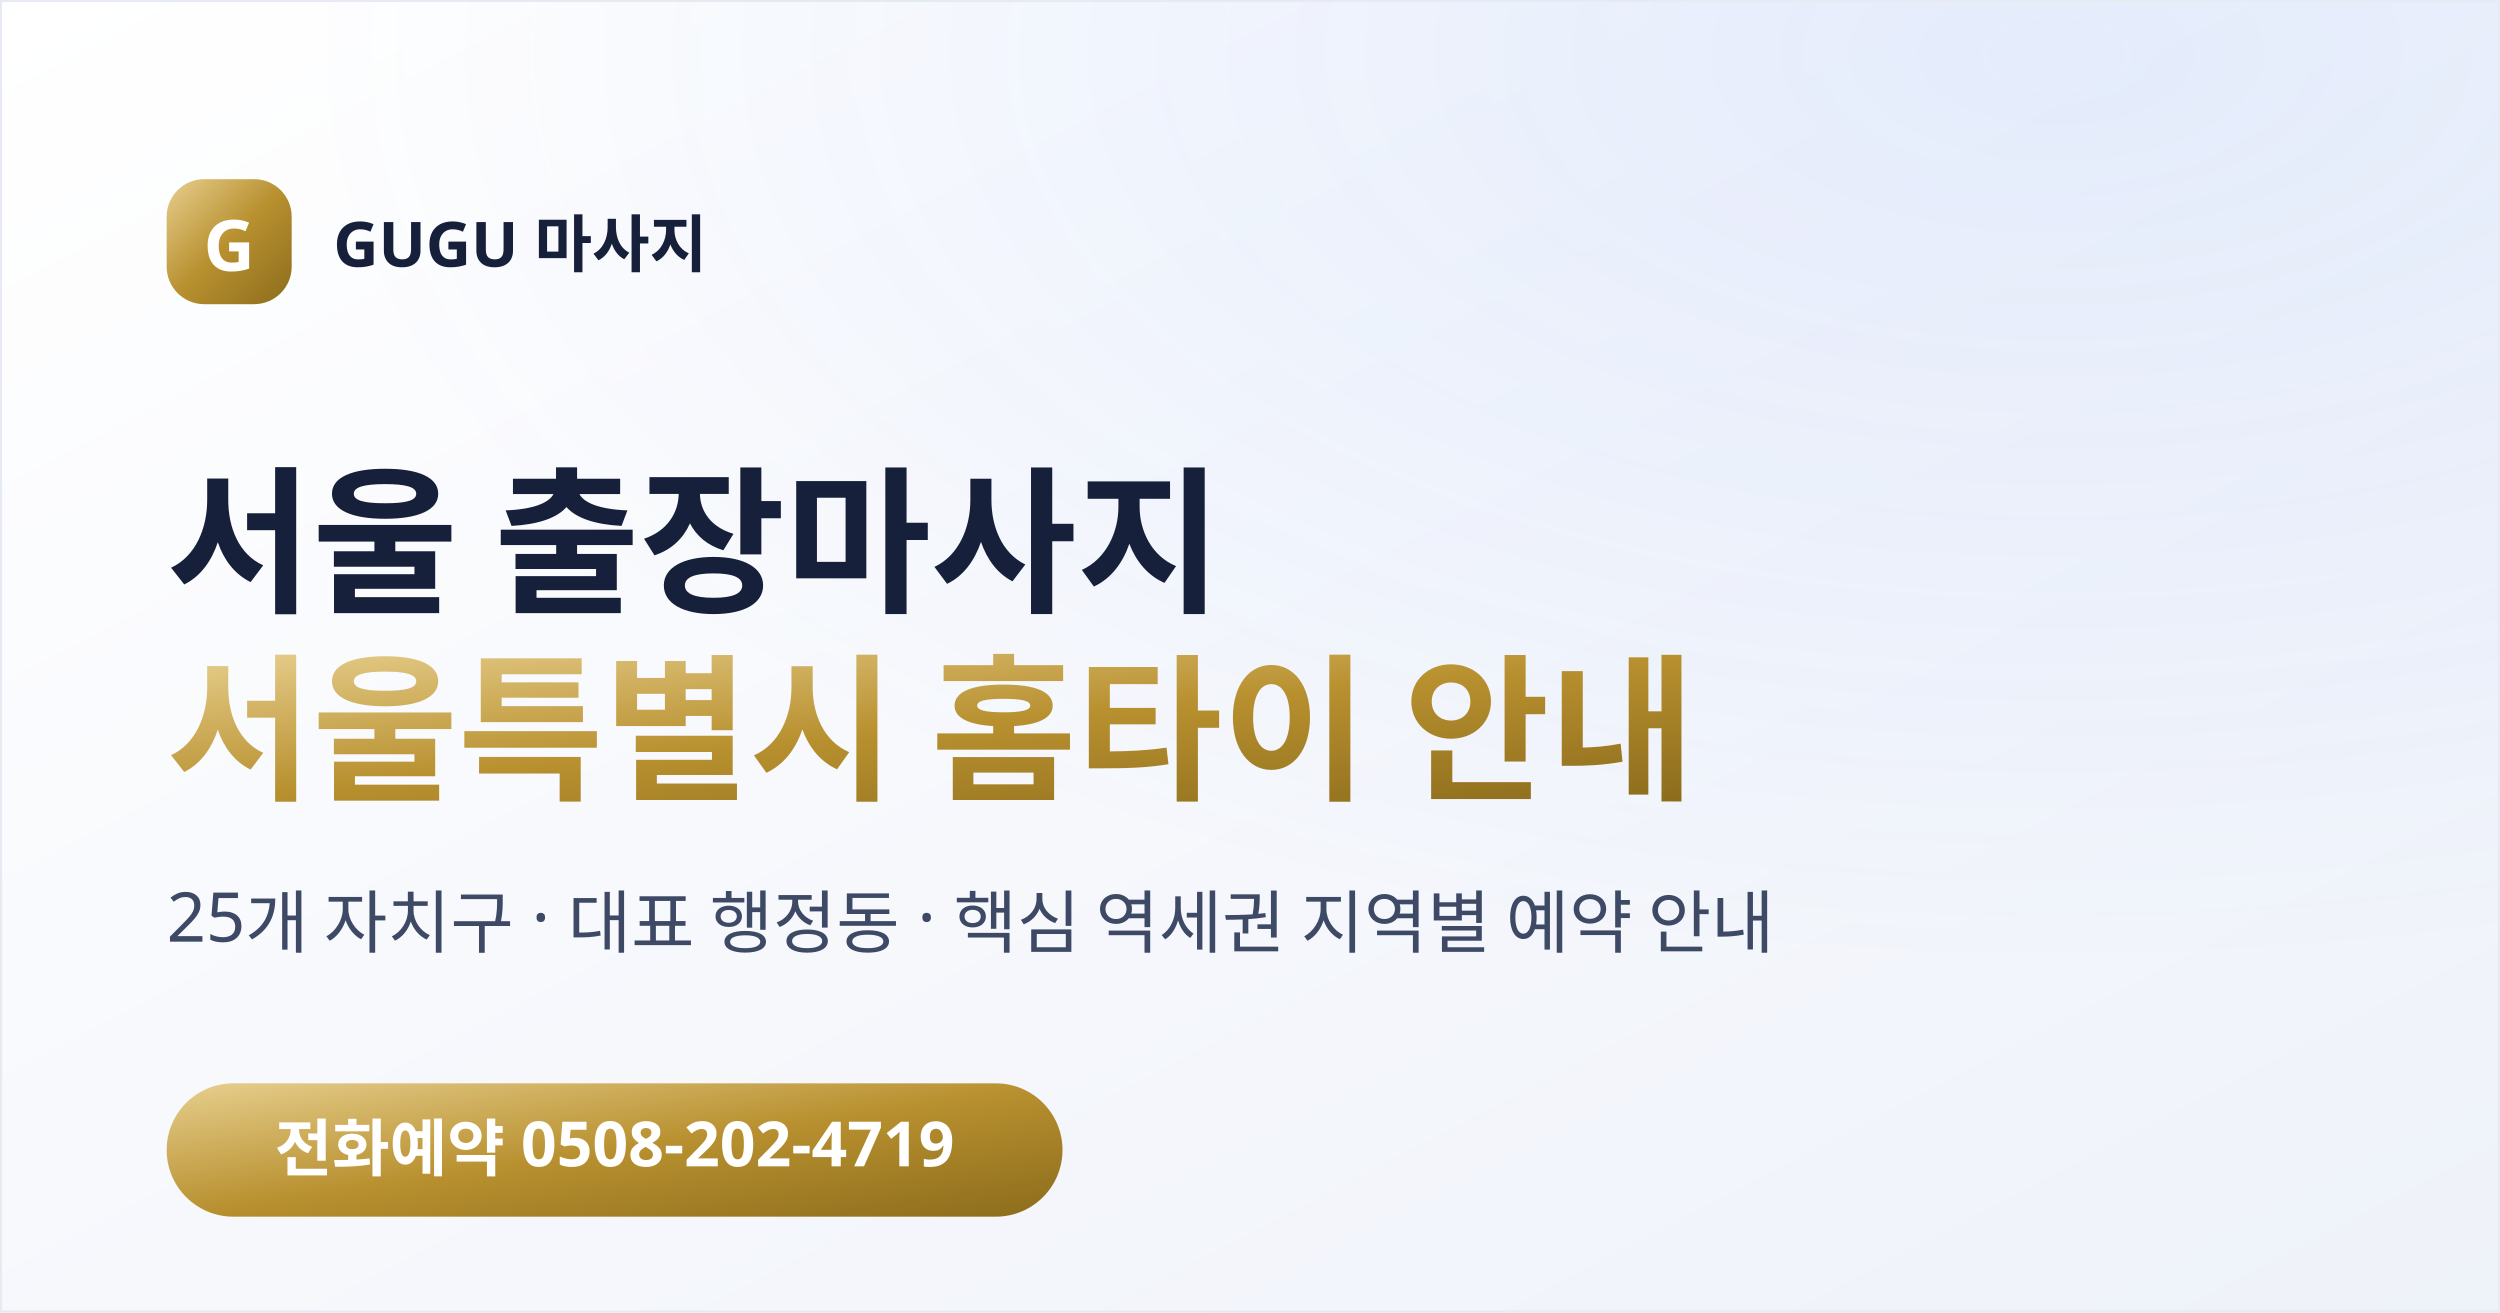
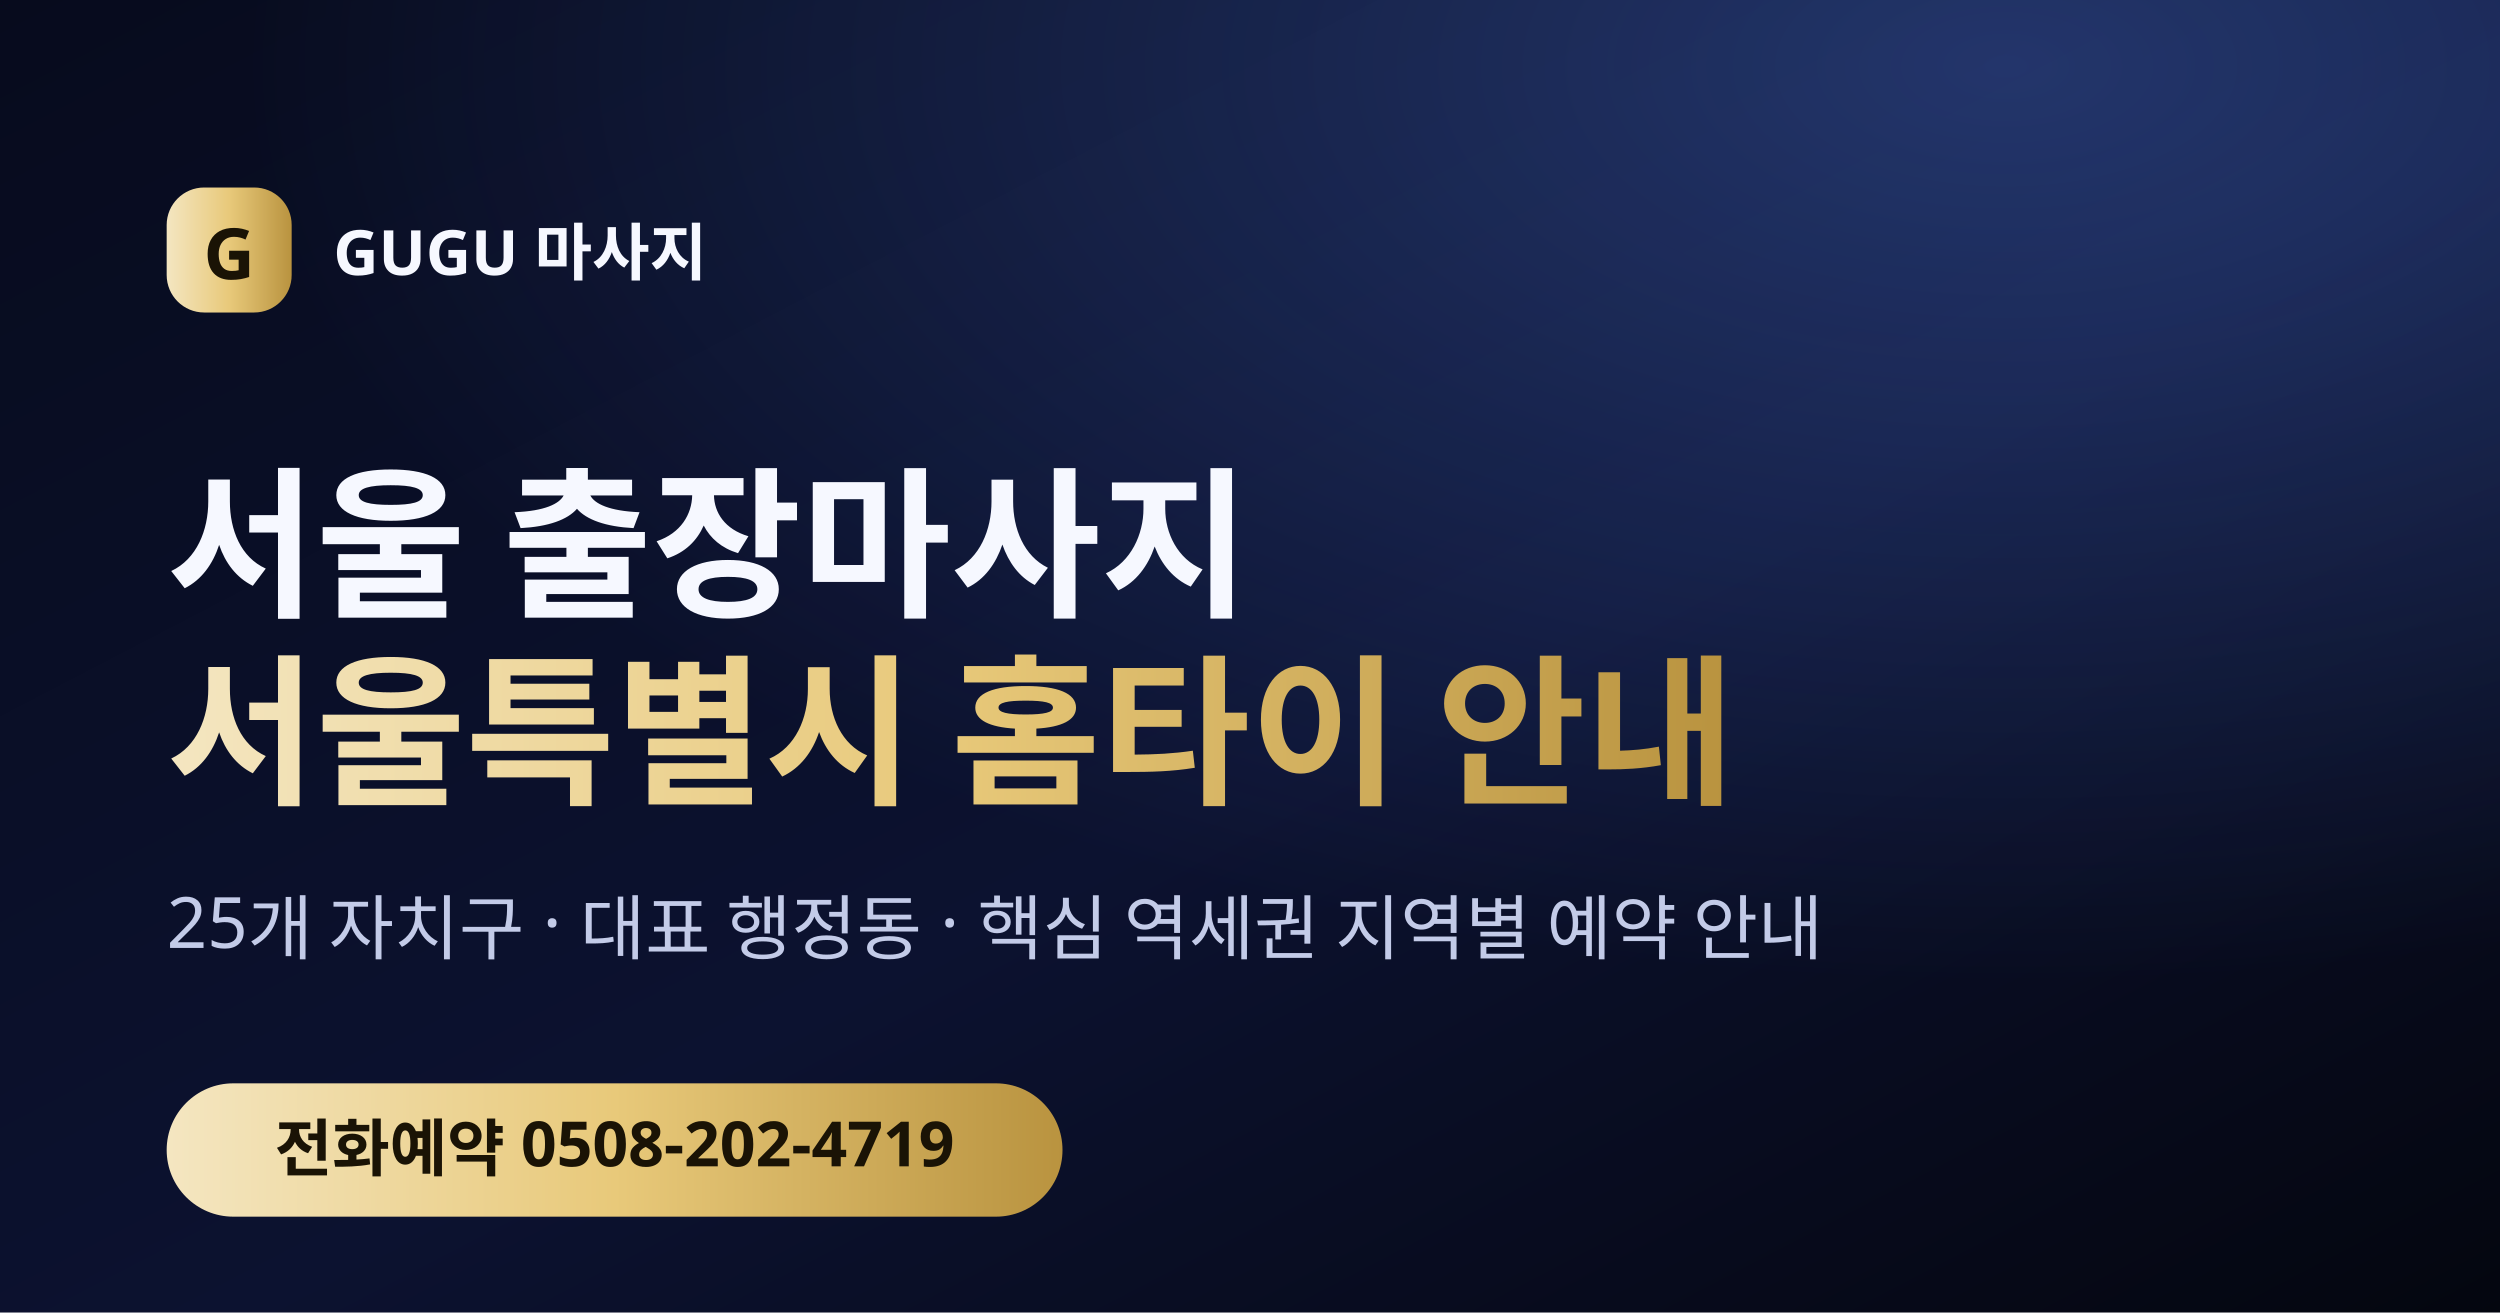
<svg xmlns="http://www.w3.org/2000/svg" viewBox="0 0 1200 630" width="1200" height="630">
  <defs>
    <linearGradient id="bg" x1="0" y1="0" x2="1" y2="1">
-       <stop offset="0" stop-color="#ffffff" />
-       <stop offset="0.6" stop-color="#f5f7fc" />
-       <stop offset="1" stop-color="#eef2f9" />
+       <stop offset="0" stop-color="#070b1d" />
+       <stop offset="0.55" stop-color="#0c1230" />
+       <stop offset="1" stop-color="#04060f" />
    </linearGradient>
-     <radialGradient id="glow" cx="0.82" cy="0.04" r="0.7">
-       <stop offset="0" stop-color="#2f6fed" stop-opacity="0.10" />
-       <stop offset="1" stop-color="#2f6fed" stop-opacity="0" />
+     <radialGradient id="glow" cx="0.8" cy="0.05" r="0.7">
+       <stop offset="0" stop-color="#5b8cff" stop-opacity="0.30" />
+       <stop offset="1" stop-color="#5b8cff" stop-opacity="0" />
    </radialGradient>
-     <linearGradient id="gold" x1="0" y1="0" x2="1" y2="1">
-       <stop offset="0" stop-color="#e7cf8e" />
-       <stop offset="0.5" stop-color="#b8902f" />
-       <stop offset="1" stop-color="#8c6c1c" />
+     <linearGradient id="gold" x1="0" y1="0" x2="1" y2="0">
+       <stop offset="0" stop-color="#f4e6c1" />
+       <stop offset="0.5" stop-color="#e8c97a" />
+       <stop offset="1" stop-color="#b9933f" />
    </linearGradient>
  </defs>
  <rect width="1200" height="630" fill="url(#bg)" />
  <rect width="1200" height="630" fill="url(#glow)" />
-   <g transform="translate(80,86)">
+   <g transform="translate(80,90)">
    <rect x="0" y="0" width="60" height="60" rx="18" fill="url(#gold)" />
-     <text x="30" y="44" font-family="Pretendard, sans-serif" font-size="34" font-weight="900" text-anchor="middle" fill="#ffffff">G</text>
-     <text x="80" y="42" font-family="Pretendard, sans-serif" font-size="30" font-weight="800" fill="#16203a">GUGU 마사지</text>
+     <text x="30" y="44" font-family="Pretendard, sans-serif" font-size="34" font-weight="900" text-anchor="middle" fill="#1a1305">G</text>
+     <text x="80" y="42" font-family="Pretendard, sans-serif" font-size="30" font-weight="800" fill="#f6f8ff">GUGU 마사지</text>
  </g>
-   <text x="80" y="288" font-family="Pretendard, sans-serif" font-size="76" font-weight="900" fill="#16203a">서울 출장마사지</text>
-   <text x="80" y="378" font-family="Pretendard, sans-serif" font-size="76" font-weight="900" fill="url(#gold)">서울특별시 홈타이 안내</text>
-   <text x="80" y="452" font-family="Pretendard, sans-serif" font-size="33" font-weight="500" fill="#3d4965">25개 자치구 · 대표 행정동 · 핵심 역세권 지역별 예약 안내</text>
+   <text x="80" y="290" font-family="Pretendard, sans-serif" font-size="78" font-weight="900" fill="#f6f8ff">서울 출장마사지</text>
+   <text x="80" y="380" font-family="Pretendard, sans-serif" font-size="78" font-weight="900" fill="url(#gold)">서울특별시 홈타이 안내</text>
+   <text x="80" y="455" font-family="Pretendard, sans-serif" font-size="34" font-weight="500" fill="#c3cbe8">25개 자치구 · 대표 행정동 · 핵심 역세권 지역별 예약 안내</text>
  <g transform="translate(80,520)">
    <rect x="0" y="0" width="430" height="64" rx="32" fill="url(#gold)" />
-     <text x="215" y="42" font-family="Pretendard, sans-serif" font-size="30" font-weight="800" text-anchor="middle" fill="#ffffff">전화예약 0508-202-4719</text>
+     <text x="215" y="42" font-family="Pretendard, sans-serif" font-size="30" font-weight="800" text-anchor="middle" fill="#1a1305">전화예약 0508-202-4719</text>
  </g>
-   <rect x="0.5" y="0.5" width="1199" height="629" fill="none" stroke="#e6ebf3" />
</svg>
